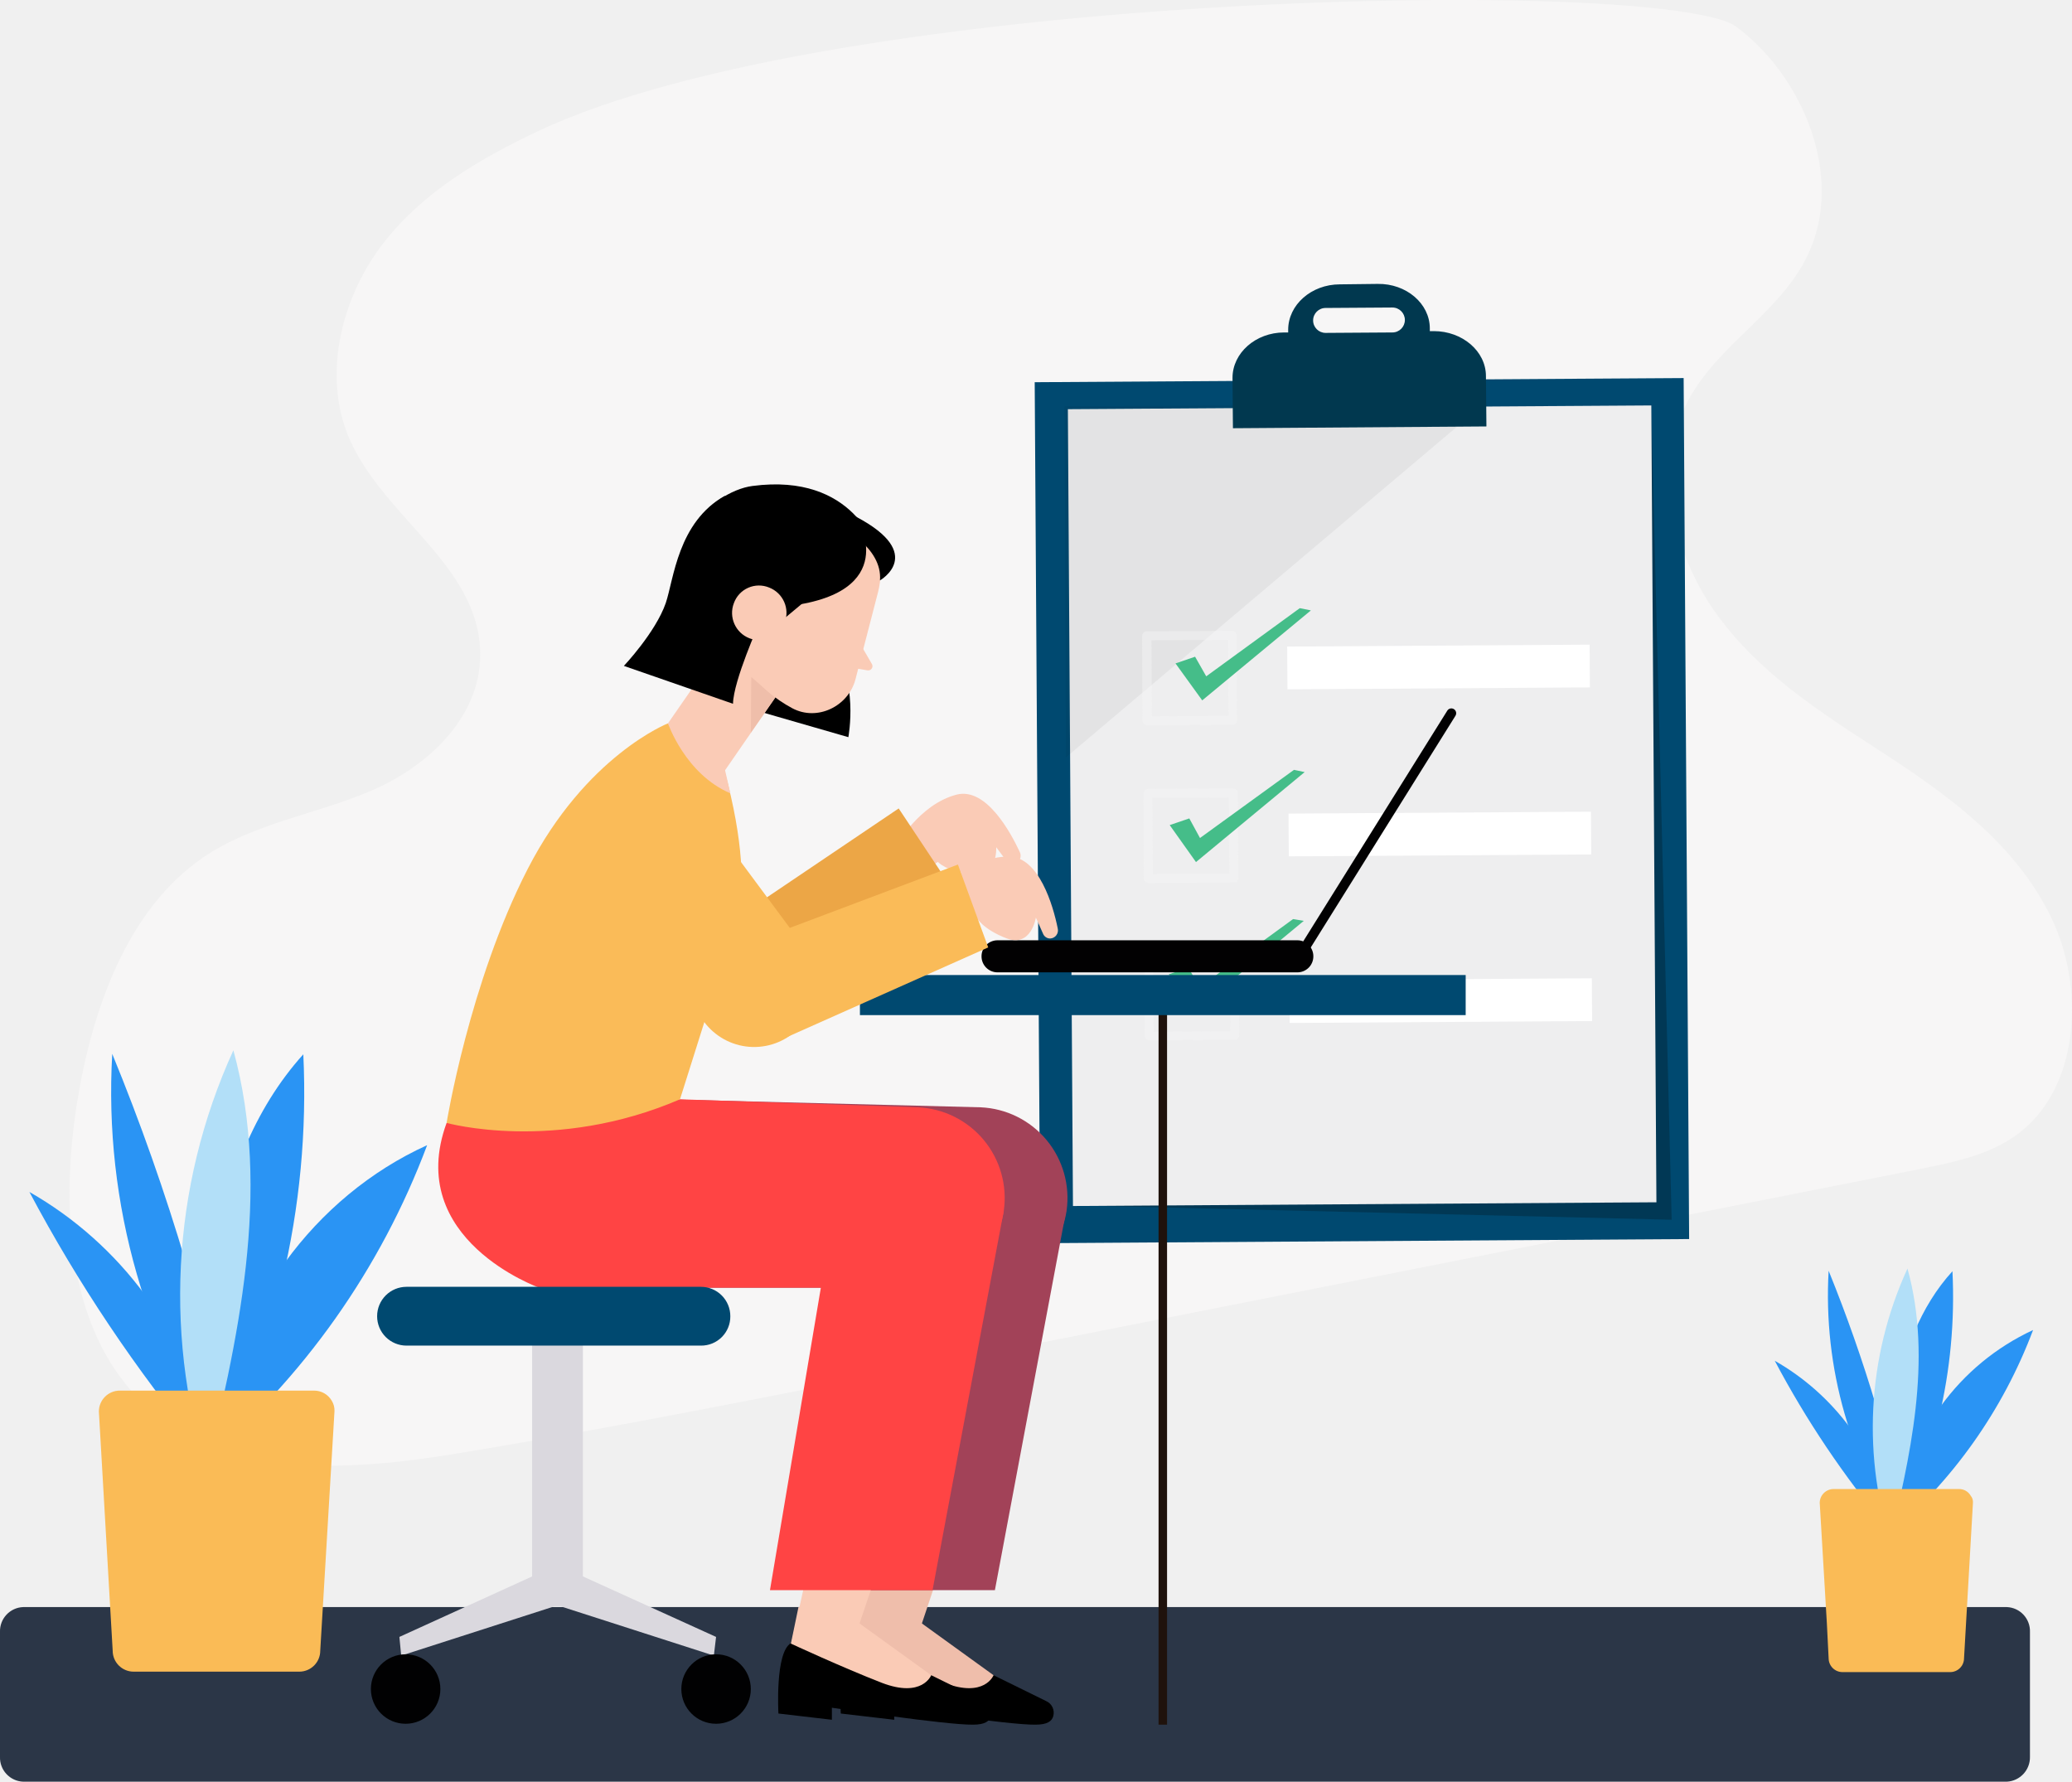
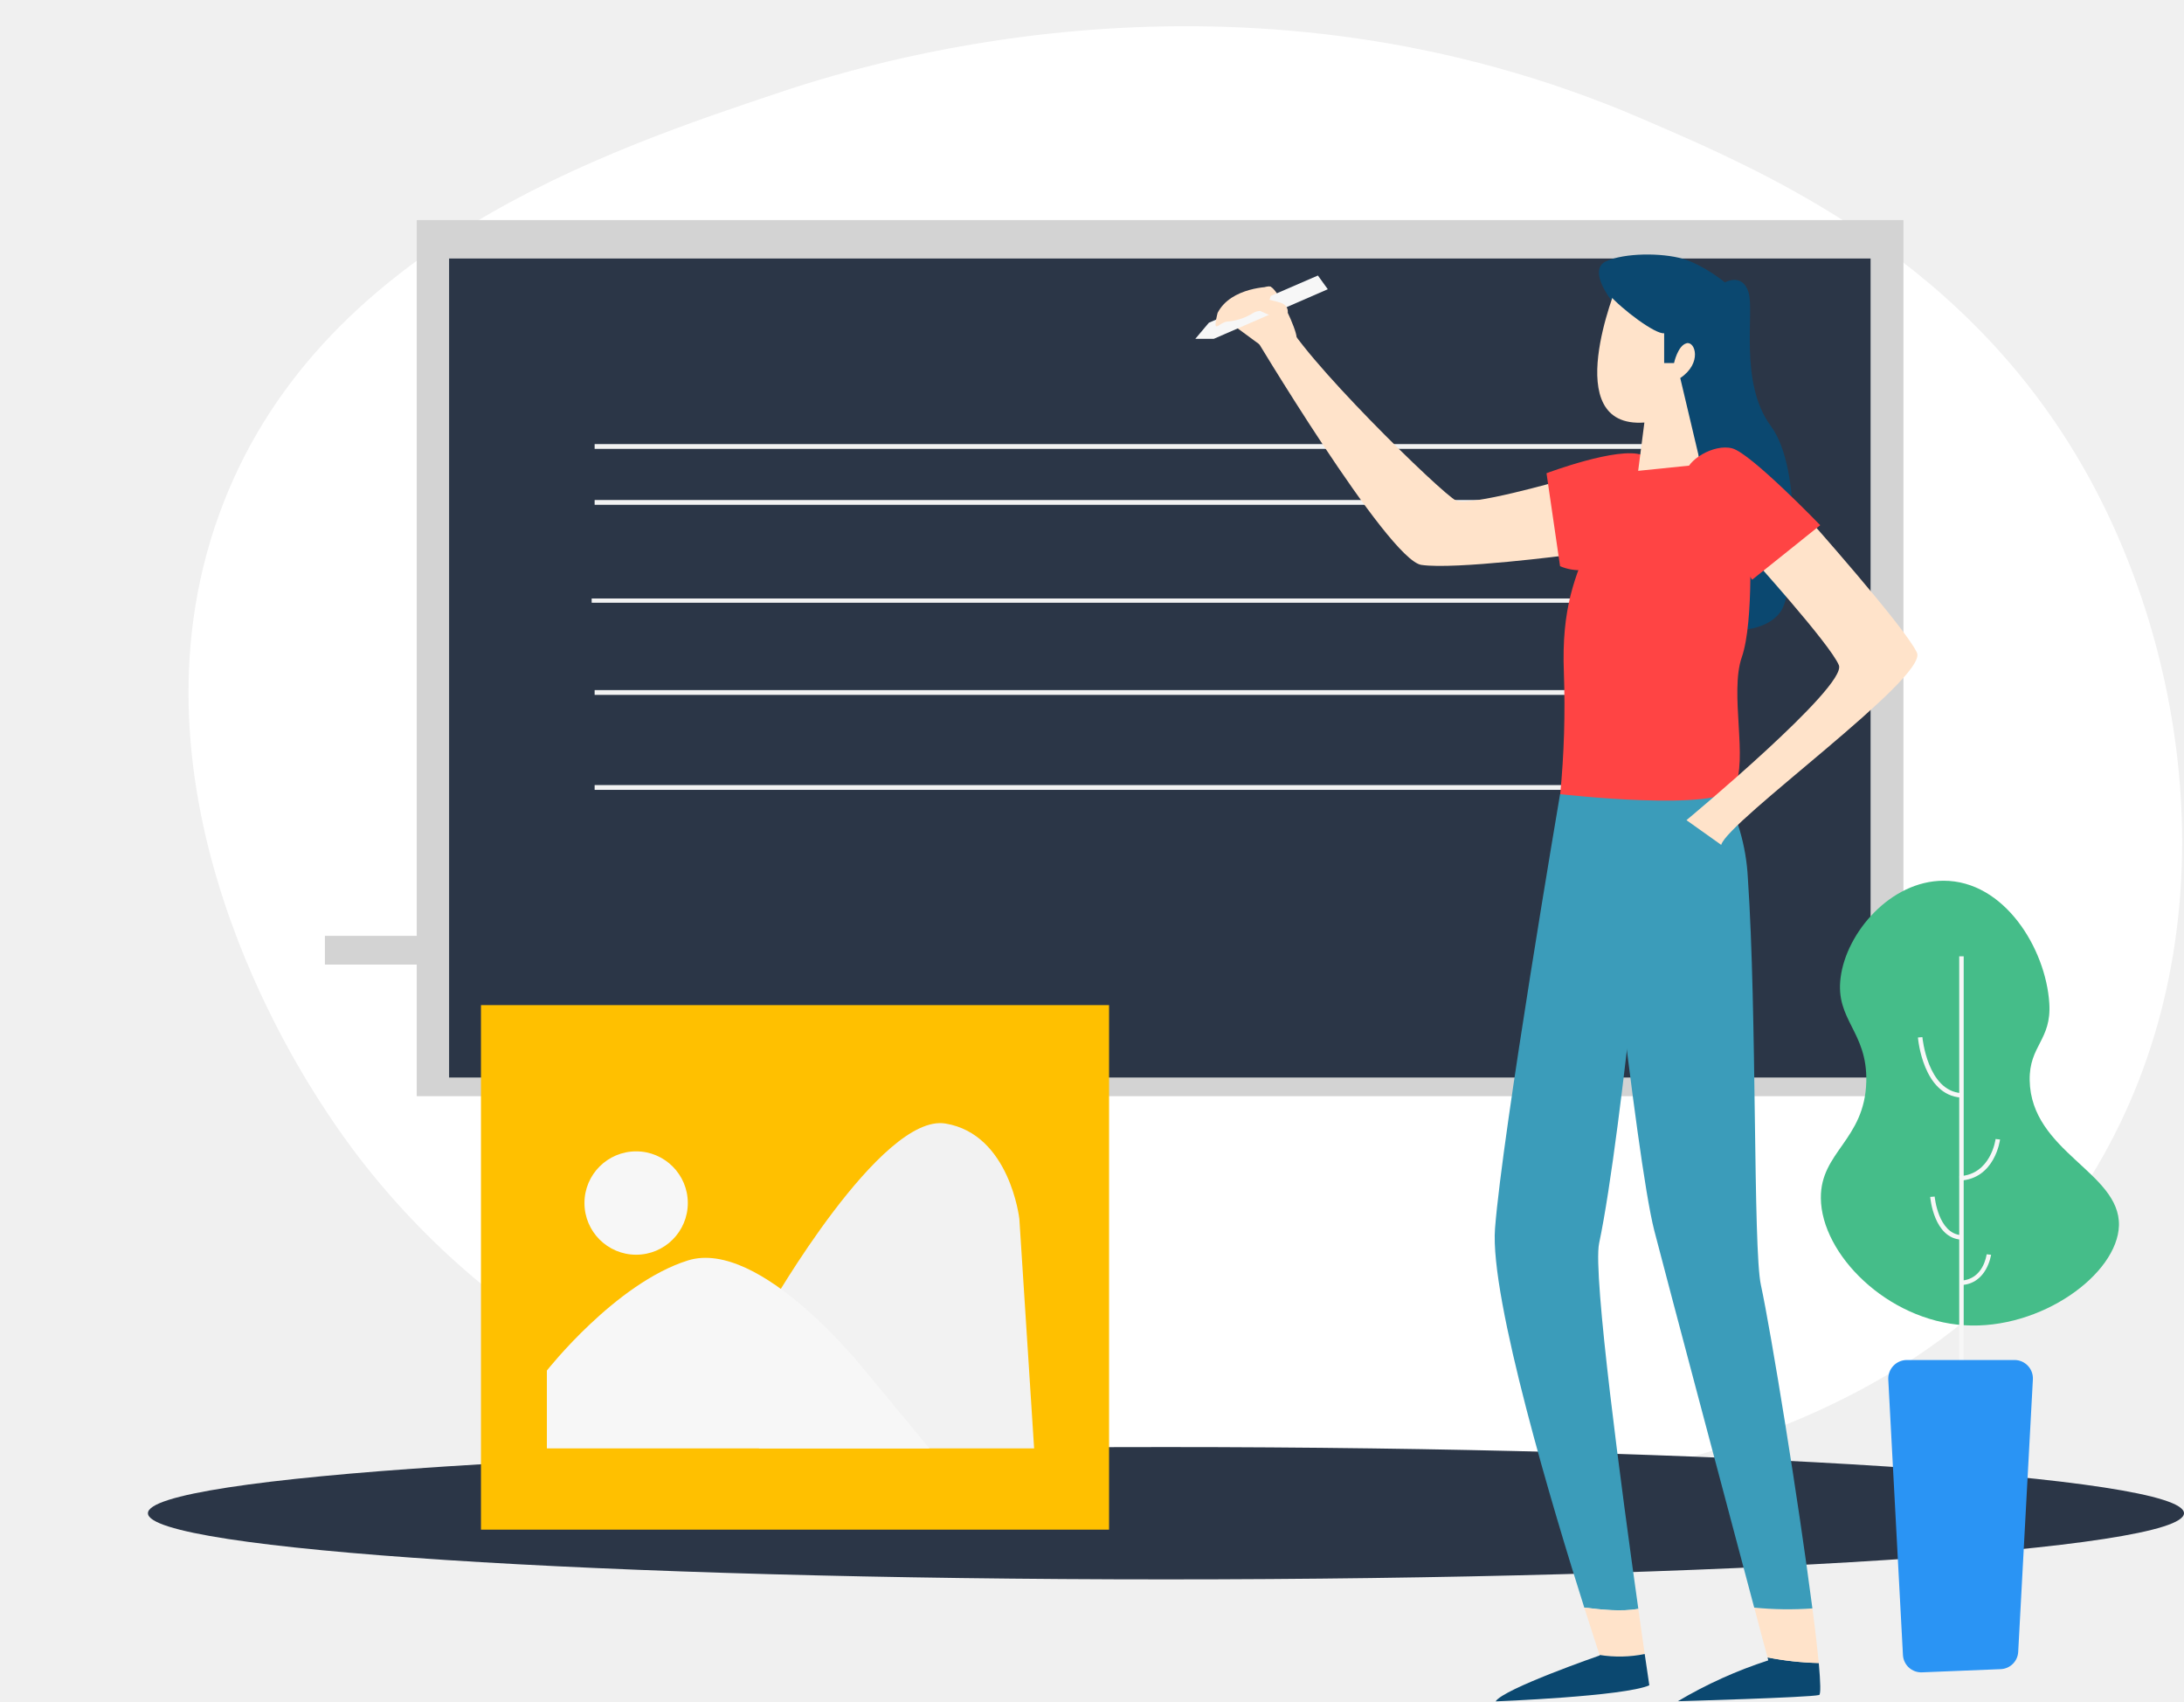
- <svg xmlns="http://www.w3.org/2000/svg" width="465.2" height="400" viewBox="0 0 465.2 400">
-   <g id="producer" transform="translate(-49.3 -74.061)">
-     <g id="Group_271" data-name="Group 271" transform="translate(64.912 74.061)">
-       <path id="Path_514" data-name="Path 514" d="M169.684,103.7c-12.749,6.1-25.5,13.5-34.431,25.1s-13.4,28.3-8.1,42.3c7.165,18.7,29.872,29.5,29.965,49.8.093,14.5-12.284,25.6-24.753,30.8-12.47,5.3-26.242,7.2-37.5,14.9-17.03,11.7-25.033,34.2-28.383,55.8-3.443,22.4-2.047,47.9,12.563,64.2,18.146,20.2,48.2,17.9,73.981,13.6,34.338-5.7,68.491-12.5,102.643-19.3L480.4,336.5c8-1.6,16.378-3.3,22.892-8.6,12.935-10.6,14.052-32.4,6.514-47.9-7.538-15.6-21.5-26.2-35.269-35.3-13.866-9.1-28.476-17.8-38.805-31.4-10.423-13.5-15.541-33.5-7.631-48.9,6.7-13,20.938-20,27.173-33.3,8.189-17.5-1.21-39.9-16.1-51C424.2,68.8,237.244,71.6,169.684,103.7Z" transform="translate(-64.912 -74.061)" fill="#f7f6f6" />
+ <svg xmlns="http://www.w3.org/2000/svg" width="513.542" height="400" viewBox="0 0 513.542 400">
+   <g id="Teacher" transform="translate(-150 -15)">
+     <g id="Gloor" transform="translate(150 15)">
+       <path id="Path_3" data-name="Path 3" d="M300.562,578.413c-6.713-10.215-48.934-74.608-25.071-140.328,22.749-62.684,90.677-85.392,132.357-99.308,25.294-8.444,110.531-33.05,202.035,6.325,30,12.9,77.791,33.461,105.885,85.582,24.34,45.131,32.2,110.789-.254,163.321-36.971,59.9-106.363,70.4-148.9,76.853C489.393,682.56,361.141,670.827,300.562,578.413Z" transform="translate(-223.927 -317.244)" fill="#fff" />
+       <ellipse id="Ellipse_5" data-name="Ellipse 5" cx="239.378" cy="15.556" rx="239.378" ry="15.556" transform="translate(34.785 340.213)" fill="#2b3647" />
+       <path id="Path_4" data-name="Path 4" d="M150,15" transform="translate(-150 -15)" fill="#f2f2f2" />
    </g>
-     <path id="Path_515" data-name="Path 515" d="M499.844,502.9H54.516a5.409,5.409,0,0,1-5.216-5.6v-28a5.409,5.409,0,0,1,5.216-5.6H499.844a5.409,5.409,0,0,1,5.216,5.6v28A5.473,5.473,0,0,1,499.844,502.9Z" transform="translate(0 -28.839)" fill="#2b3647" />
-     <g id="Group_278" data-name="Group 278" transform="translate(447.76 358.861)">
-       <g id="Group_277" data-name="Group 277">
-         <g id="Group_272" data-name="Group 272" transform="translate(0 20.7)">
-           <path id="Path_516" data-name="Path 516" d="M507.5,443.9a54.409,54.409,0,0,0-26.2-35.5,215.784,215.784,0,0,0,25.2,37.5Z" transform="translate(-481.3 -408.4)" fill="#2a94f4" />
-         </g>
-         <g id="Group_273" data-name="Group 273" transform="translate(11.932 0.5)">
-           <path id="Path_517" data-name="Path 517" d="M511,449.4a96.167,96.167,0,0,1-17.6-61.2A334.933,334.933,0,0,1,511.8,450Z" transform="translate(-493.232 -388.2)" fill="#2a94f4" />
-         </g>
-         <g id="Group_274" data-name="Group 274" transform="translate(24.6 0.6)">
-           <path id="Path_518" data-name="Path 518" d="M507.4,450c-.4-10.8-.8-21.7.9-32.4s5.6-21.3,12.9-29.3a117.113,117.113,0,0,1-15.3,63.9Z" transform="translate(-505.9 -388.3)" fill="#2a94f4" />
-         </g>
-         <g id="Group_275" data-name="Group 275" transform="translate(22.013)">
-           <path id="Path_519" data-name="Path 519" d="M507.9,451a85.573,85.573,0,0,1,3.2-63.3c5.7,20.5.6,42.4-4.4,63.1Z" transform="translate(-503.313 -387.7)" fill="#b2dff8" />
-         </g>
-         <g id="Group_276" data-name="Group 276" transform="translate(25.2 13.8)">
-           <path id="Path_520" data-name="Path 520" d="M508.9,443.4a53.1,53.1,0,0,1,30.4-41.9,111.73,111.73,0,0,1-32.8,46.3Z" transform="translate(-506.5 -401.5)" fill="#2a94f4" />
-         </g>
+     <g id="Teaching_Materials" transform="translate(226.398 66.743)">
+       <rect id="Rectangle_44" data-name="Rectangle 44" width="381.59" height="6.747" transform="translate(0 168.283)" fill="#d3d3d3" />
+       <rect id="Rectangle_45" data-name="Rectangle 45" width="349.579" height="205.976" transform="translate(21.591)" fill="#d3d3d3" />
+       <rect id="Rectangle_46" data-name="Rectangle 46" width="334.248" height="192.557" transform="translate(29.2 9.034)" fill="#2b3647" />
+       <rect id="Rectangle_49" data-name="Rectangle 49" width="60.65" height="5.06" transform="translate(40.708 240.94)" fill="#f7f7f7" />
+       <path id="Path_31" data-name="Path 31" d="M0,0H147.688V123.323H0Z" transform="translate(36.697 184.564)" fill="#ffc000" />
+       <path id="Path_5" data-name="Path 5" d="M1001.325,1214.92s26.2-45.764,41.345-43.239,17.359,22.408,17.359,22.408l3.472,53.97H998.8Z" transform="translate(-896.739 -959.272)" fill="#f2f2f2" />
+       <circle id="Ellipse_6" data-name="Ellipse 6" cx="12.151" cy="12.151" r="12.151" transform="translate(61.031 218.948)" fill="#f7f7f7" />
+       <path id="Path_6" data-name="Path 6" d="M840.8,1298.436s16.1-20.515,33.139-25.88,41.661,25.88,41.661,25.88l15.149,18.306H840.8v-18.306Z" transform="translate(-788.606 -1027.954)" fill="#f7f7f7" />
+       <g id="Group_6" data-name="Group 6" transform="translate(63.423 52.665)">
+         <rect id="Rectangle_52" data-name="Rectangle 52" width="262.015" height="1.125" fill="#f2f2f2" />
      </g>
-       <path id="Path_521" data-name="Path 521" d="M525.8,440.3l-2,34.9a3.116,3.116,0,0,1-3.1,3.1H496.5a3.116,3.116,0,0,1-3.1-3.1l-.4-7.9-1.6-27a3.116,3.116,0,0,1,3.1-3.1h28.2a2.984,2.984,0,0,1,2.6,1.5h0A2.2,2.2,0,0,1,525.8,440.3Z" transform="translate(-481.3 -387.7)" fill="#fabb56" />
-     </g>
-     <g id="Group_285" data-name="Group 285" transform="translate(55.9 309.861)">
-       <g id="Group_284" data-name="Group 284">
-         <g id="Group_279" data-name="Group 279" transform="translate(0 31.8)">
-           <path id="Path_522" data-name="Path 522" d="M96.2,425.2a83.9,83.9,0,0,0-40.3-54.7,342.3,342.3,0,0,0,38.8,57.9Z" transform="translate(-55.9 -370.5)" fill="#2a94f4" />
-         </g>
-         <g id="Group_280" data-name="Group 280" transform="translate(18.342 0.8)">
-           <path id="Path_523" data-name="Path 523" d="M101.6,433.8a148.207,148.207,0,0,1-27.1-94.3,494.705,494.705,0,0,1,28.3,95.3Z" transform="translate(-74.242 -339.5)" fill="#2a94f4" />
-         </g>
-         <g id="Group_281" data-name="Group 281" transform="translate(38 0.9)">
-           <path id="Path_524" data-name="Path 524" d="M96.1,434.8c-.6-16.7-1.2-33.5,1.4-50s8.7-32.8,19.9-45.2a182.208,182.208,0,0,1-23.5,98.5Z" transform="translate(-93.9 -339.6)" fill="#2a94f4" />
-         </g>
-         <g id="Group_282" data-name="Group 282" transform="translate(33.844)">
-           <path id="Path_525" data-name="Path 525" d="M96.8,436.3a132.343,132.343,0,0,1,4.9-97.6c8.7,31.7,1,65.3-6.8,97.2Z" transform="translate(-89.744 -338.7)" fill="#b2dff8" />
-         </g>
-         <g id="Group_283" data-name="Group 283" transform="translate(38.8 21.3)">
-           <path id="Path_526" data-name="Path 526" d="M98.3,424.6c3-27.7,21.5-53.1,46.9-64.6a172.042,172.042,0,0,1-50.5,71.4Z" transform="translate(-94.7 -360)" fill="#2a94f4" />
-         </g>
+       <g id="Group_7" data-name="Group 7" transform="translate(63.423 65.814)">
+         <rect id="Rectangle_53" data-name="Rectangle 53" width="262.015" height="1.125" fill="#f2f2f2" />
      </g>
-       <path id="Path_527" data-name="Path 527" d="M124.4,419.7l-3.2,53.8a4.7,4.7,0,0,1-4.7,4.7H79.3a4.7,4.7,0,0,1-4.7-4.7l-.7-12.1-2.4-41.6a4.7,4.7,0,0,1,4.7-4.7h43.6a4.58,4.58,0,0,1,4,2.3h0A4.143,4.143,0,0,1,124.4,419.7Z" transform="translate(-55.9 -338.7)" fill="#fabb56" />
-     </g>
-     <g id="To_Do_List" transform="translate(281.609 137.798)">
-       <g id="To_Do_List_1_">
-         <g id="Group_288" data-name="Group 288">
-           <rect id="Rectangle_63" data-name="Rectangle 63" width="145.7" height="193.3" transform="translate(0 22.073) rotate(-0.366)" fill="#004970" />
-           <path id="Path_528" data-name="Path 528" d="M318.2,344.8h2.2l128.7,3.1-4.6-182.8-5.9,1.8Z" transform="translate(-306.09 -137.798)" fill="#030809" opacity="0.26" />
-           <rect id="Rectangle_64" data-name="Rectangle 64" width="131" height="178.9" transform="translate(7.446 28.125) rotate(-0.366)" fill="#eeeeef" />
-           <path id="Path_529" data-name="Path 529" d="M312.8,165.3l94.2-.6-93.9,79.4Z" transform="translate(-306.09 -137.798)" fill="#010102" opacity="0.05" />
-           <g id="Group_287" data-name="Group 287" transform="translate(44.41)">
-             <rect id="Rectangle_65" data-name="Rectangle 65" width="56.9" height="5.3" transform="translate(0.091 26.987) rotate(-0.366)" fill="#01384f" opacity="0.12" />
-             <g id="Group_286" data-name="Group 286">
-               <path id="Path_530" data-name="Path 530" d="M395.7,148.4h-.9v-.6c0-5.6-5.3-10.1-11.7-10l-8.5.1c-6.4,0-11.6,4.6-11.6,10.2v.6h-.9c-6.4,0-11.6,4.6-11.6,10.2l.1,11.3,56.9-.4-.1-11.3C407.4,152.9,402.1,148.4,395.7,148.4Zm-9.3.3-15,.1a2.8,2.8,0,0,1,0-5.6l15-.1a2.8,2.8,0,0,1,0,5.6Z" transform="translate(-350.5 -137.798)" fill="#01384f" />
-             </g>
-           </g>
-         </g>
-         <g id="Group_289" data-name="Group 289" transform="translate(24.11 77.902)" opacity="0.47">
-           <path id="Path_531" data-name="Path 531" d="M350.4,215.7c-6.4,0-12.8.1-19.2.1a1.075,1.075,0,0,0-1,1c0,6.4.1,12.7.1,19.1a1.075,1.075,0,0,0,1,1c6.4,0,12.8-.1,19.2-.1a.908.908,0,0,0,.7-.3h0a.908.908,0,0,0,.3-.7c0-6.4-.1-12.7-.1-19.1A1,1,0,0,0,350.4,215.7Zm-.8,19.1c-5.7,0-11.5.1-17.2.1,0-5.7-.1-11.4-.1-17.1,5.7,0,11.5-.1,17.2-.1C349.5,223.4,349.5,229.1,349.6,234.8Z" transform="translate(-330.2 -215.7)" fill="#f5f5f5" />
-           <path id="Path_532" data-name="Path 532" d="M350.7,251.1c-6.4,0-12.8.1-19.2.1a1.075,1.075,0,0,0-1,1c0,6.4.1,12.7.1,19.1a1.075,1.075,0,0,0,1,1c6.4,0,12.8-.1,19.2-.1a.908.908,0,0,0,.7-.3h0a.908.908,0,0,0,.3-.7c0-6.4-.1-12.7-.1-19.1A1,1,0,0,0,350.7,251.1Zm-.9,19.1c-5.7,0-11.5.1-17.2.1,0-5.7-.1-11.4-.1-17.1,5.7,0,11.5-.1,17.2-.1C349.7,258.8,349.7,264.5,349.8,270.2Z" transform="translate(-330.2 -215.7)" fill="#f5f5f5" />
-           <path id="Path_533" data-name="Path 533" d="M350.9,286.4c-6.4,0-12.8.1-19.2.1a1.075,1.075,0,0,0-1,1c0,6.4.1,12.7.1,19.1a1.075,1.075,0,0,0,1,1c6.4,0,12.8-.1,19.2-.1a.908.908,0,0,0,.7-.3h0a.908.908,0,0,0,.3-.7c0-6.4-.1-12.7-.1-19.1A1.075,1.075,0,0,0,350.9,286.4Zm-.9,19.2c-5.7,0-11.5.1-17.2.1,0-5.7-.1-11.4-.1-17.1,5.7,0,11.5-.1,17.2-.1C349.9,294.1,350,299.8,350,305.6Z" transform="translate(-330.2 -215.7)" fill="#f5f5f5" />
-         </g>
-         <path id="Path_534" data-name="Path 534" d="M337.7,223l4.4-1.5,2.5,4.4,21-15.3,2.5.5-24.4,20.2Z" transform="translate(-306.09 -137.798)" fill="#45bd89" />
-         <path id="Path_535" data-name="Path 535" d="M336.4,259.3l4.4-1.5,2.4,4.4,21.1-15.3,2.4.5-24.4,20.2Z" transform="translate(-306.09 -137.798)" fill="#45bd89" />
-         <path id="Path_536" data-name="Path 536" d="M336.2,292.8l4.4-1.5,2.5,4.4,21-15.3,2.4.4L342.1,301Z" transform="translate(-306.09 -137.798)" fill="#45bd89" />
-         <rect id="Rectangle_66" data-name="Rectangle 66" width="67.9" height="9.6" transform="translate(57.187 156.325) rotate(-0.366)" fill="#fff" />
-         <rect id="Rectangle_67" data-name="Rectangle 67" width="67.9" height="9.6" transform="translate(56.988 118.924) rotate(-0.366)" fill="#fff" />
-         <rect id="Rectangle_68" data-name="Rectangle 68" width="67.9" height="9.6" transform="translate(56.687 81.423) rotate(-0.366)" fill="#fff" />
+       <g id="Group_8" data-name="Group 8" transform="translate(62.725 88.964)">
+         <rect id="Rectangle_54" data-name="Rectangle 54" width="263" height="1" fill="#f2f2f2" />
+       </g>
+       <g id="Group_9" data-name="Group 9" transform="translate(63.423 110.504)">
+         <rect id="Rectangle_55" data-name="Rectangle 55" width="262.015" height="1.125" fill="#f2f2f2" />
+       </g>
+       <g id="Group_10" data-name="Group 10" transform="translate(63.423 132.833)">
+         <rect id="Rectangle_56" data-name="Rectangle 56" width="262.015" height="1.125" fill="#f2f2f2" />
      </g>
    </g>
-     <g id="Girl" transform="translate(132.571 182.812)">
-       <g id="Girl_1_">
-         <g id="Group_292" data-name="Group 292" transform="translate(109.8 50.281)">
-           <g id="Group_290" data-name="Group 290" transform="translate(0 59.869)">
-             <line id="Line_1" data-name="Line 1" y2="163.7" transform="translate(68 4.6)" fill="#004970" stroke="#1f120c" stroke-miterlimit="10" stroke-width="1.908" />
-             <rect id="Rectangle_69" data-name="Rectangle 69" width="136" height="9" fill="#004970" />
-           </g>
-           <g id="Group_291" data-name="Group 291" transform="translate(27.3)">
-             <path id="Path_537" data-name="Path 537" d="M353.3,321.2H286a3.585,3.585,0,0,1-3.6-3.6h0A3.585,3.585,0,0,1,286,314h67.3a3.585,3.585,0,0,1,3.6,3.6h0A3.585,3.585,0,0,1,353.3,321.2Z" transform="translate(-282.4 -261.931)" fill="#020102" />
-             <path id="Path_538" data-name="Path 538" d="M353.8,318.7a1.421,1.421,0,0,1-.6-.2,1.1,1.1,0,0,1-.3-1.5L387,262.4a1.082,1.082,0,0,1,1.8,1.2l-34.1,54.6A1.05,1.05,0,0,1,353.8,318.7Z" transform="translate(-282.4 -261.931)" fill="#020102" />
-           </g>
-         </g>
-         <g id="Group_315" data-name="Group 315">
-           <g id="Group_304" data-name="Group 304" transform="translate(0 138.049)">
-             <g id="Group_301" data-name="Group 301" transform="translate(15.126)">
-               <g id="Group_296" data-name="Group 296" transform="translate(14.1)">
-                 <path id="Path_539" data-name="Path 539" d="M211.3,349.7l70.9,1.8a20.375,20.375,0,0,1,19.3,23.2h0a20.311,20.311,0,0,1-20,17.3H197.2s-30.4-10.8-20.8-37Z" transform="translate(-174.526 -349.7)" fill="#a24258" />
-                 <g id="Group_295" data-name="Group 295" transform="translate(74.374 25)">
-                   <g id="Group_294" data-name="Group 294" transform="translate(1.824 45.4)">
-                     <g id="Group_293" data-name="Group 293" transform="translate(0 43.6)">
-                       <path id="Path_540" data-name="Path 540" d="M285.1,479l11.8,5.8a2.857,2.857,0,0,1,1.6,3.4c-.3,1.1-1.3,1.9-4,1.9-5.9.1-31.7-3.8-31.7-3.8V489l-12-1.4s-.8-13.7,2.8-15.8Z" transform="translate(-250.724 -463.7)" />
-                       <path id="Path_541" data-name="Path 541" d="M266,465.2,285.1,479s-2,5.2-11.1,1.7c-9-3.5-20.4-8.8-20.4-8.8l1.7-8.2Z" transform="translate(-250.724 -463.7)" fill="#efbeab" />
-                     </g>
-                     <path id="Path_542" data-name="Path 542" d="M253.7,471.9l11.5-51.8,19,1.8-16.1,48.2Z" transform="translate(-250.724 -420.1)" fill="#efbeab" />
-                   </g>
-                   <path id="Path_543" data-name="Path 543" d="M301.4,374.7l-16,85.2H248.9L263,376.1Z" transform="translate(-248.9 -374.7)" fill="#a24258" />
-                 </g>
-               </g>
-               <g id="Group_300" data-name="Group 300">
-                 <path id="Path_544" data-name="Path 544" d="M214.7,349.7l53.4,1.8a20.375,20.375,0,0,1,19.3,23.2h0a20.311,20.311,0,0,1-20,17.3H183.1s-30.4-10.8-20.8-37Z" transform="translate(-160.426 -349.7)" fill="#f44" />
-                 <g id="Group_299" data-name="Group 299" transform="translate(74.474 25)">
-                   <g id="Group_298" data-name="Group 298" transform="translate(1.824 45.4)">
-                     <g id="Group_297" data-name="Group 297" transform="translate(0 43.6)">
-                       <path id="Path_545" data-name="Path 545" d="M271.1,479l11.8,5.8a2.857,2.857,0,0,1,1.6,3.4c-.3,1.1-1.3,1.9-4,1.9-5.9.1-31.7-3.8-31.7-3.8V489l-12-1.4s-.8-13.7,2.8-15.8Z" transform="translate(-236.724 -463.7)" />
-                       <path id="Path_546" data-name="Path 546" d="M252,465.2,271.1,479s-2,5.2-11.1,1.7c-9-3.5-20.4-8.8-20.4-8.8l1.7-8.2Z" transform="translate(-236.724 -463.7)" fill="#facbb6" />
-                     </g>
-                     <path id="Path_547" data-name="Path 547" d="M239.7,471.9l11.5-51.8,19.1,1.8-16.2,48.2Z" transform="translate(-236.724 -420.1)" fill="#facbb6" />
-                   </g>
-                   <path id="Path_548" data-name="Path 548" d="M287.4,374.7l-16,85.2H234.9L249,376.1Z" transform="translate(-234.9 -374.7)" fill="#f44" />
-                 </g>
-               </g>
-             </g>
-             <g id="Group_303" data-name="Group 303" transform="translate(0 42.1)">
-               <g id="Group_302" data-name="Group 302" transform="translate(6.4 8.8)">
-                 <rect id="Rectangle_70" data-name="Rectangle 70" width="11.4" height="62.9" transform="translate(29.8)" fill="#dad8de" />
-                 <path id="Path_549" data-name="Path 549" d="M184.4,455.5l-32.7,14.9.4,4.2,34.2-11Z" transform="translate(-151.7 -400.6)" fill="#dad8de" />
-                 <path id="Path_550" data-name="Path 550" d="M190,455.5l32.8,14.9-.5,4.2-34.2-11Z" transform="translate(-151.7 -400.6)" fill="#dad8de" />
-               </g>
-               <circle id="Ellipse_10" data-name="Ellipse 10" cx="7.8" cy="7.8" r="7.8" transform="translate(0 82.5)" fill="#010102" />
-               <circle id="Ellipse_11" data-name="Ellipse 11" cx="7.8" cy="7.8" r="7.8" transform="translate(69.7 82.5)" fill="#010102" />
-               <path id="Path_551" data-name="Path 551" d="M219.4,405H153.3a6.594,6.594,0,0,1-6.6-6.6h0a6.594,6.594,0,0,1,6.6-6.6h66.1a6.594,6.594,0,0,1,6.6,6.6h0A6.531,6.531,0,0,1,219.4,405Z" transform="translate(-145.3 -391.8)" fill="#004970" />
-             </g>
-           </g>
-           <g id="Group_310" data-name="Group 310" transform="translate(17 53.649)">
-             <g id="Group_306" data-name="Group 306" transform="translate(29.1 8.2)">
-               <path id="Path_552" data-name="Path 552" d="M210.9,273.5,239,311.4a14.043,14.043,0,0,1-1.5,18.4h0a14,14,0,0,1-21-1.7l-25.1-34Z" transform="translate(-191.4 -273.5)" fill="#eca646" />
-               <g id="Group_305" data-name="Group 305" transform="translate(31.5 7.609)">
-                 <path id="Path_553" data-name="Path 553" d="M263.2,292.9s5.1-9.4,13.6-11.6c6.6-1.7,12.1,8.4,14.2,12.9a1.963,1.963,0,0,1-1.2,2.7h0a1.615,1.615,0,0,1-1.8-.7l-2.3-3.1s.4,6.8-5.4,6.1c-5.8-.6-7.7-2.8-7.7-2.8l-6.5,4.5Z" transform="translate(-222.9 -281.109)" fill="#facbb6" />
-                 <path id="Path_554" data-name="Path 554" d="M222.9,312l40.9-27.6,10.9,16.4-42.3,32.5Z" transform="translate(-222.9 -281.109)" fill="#eca646" />
-               </g>
-             </g>
-             <path id="Path_555" data-name="Path 555" d="M212,265.3s-18.4,7.2-31.5,32.7-18.2,57-18.2,57,24.3,6.8,52.4-5.3l10-31.7s8.7-10.2,0-42Z" transform="translate(-162.3 -265.3)" fill="#fabb58" />
-             <g id="Group_309" data-name="Group 309" transform="translate(32.7 12.4)">
-               <g id="Group_307" data-name="Group 307" transform="translate(35.9 17.5)">
-                 <path id="Path_556" data-name="Path 556" d="M272.7,303.1s7-7.9,15.8-7.9c6.8,0,10,11.1,11,16.1a1.826,1.826,0,0,1-1.7,2.3h0a1.714,1.714,0,0,1-1.6-1.1l-1.6-3.6s-1,6.7-6.5,4.7c-5.5-2.1-6.8-4.7-6.8-4.7l-7.3,2.8Z" transform="translate(-230.9 -295.2)" fill="#facbb6" />
-                 <path id="Path_557" data-name="Path 557" d="M230.9,314.4,277.1,297l6.8,18.6-48.7,21.7Z" transform="translate(-230.9 -295.2)" fill="#fabb58" />
-               </g>
-               <g id="Group_308" data-name="Group 308">
-                 <path id="Path_558" data-name="Path 558" d="M214.5,277.7l28.1,37.9a14.043,14.043,0,0,1-1.5,18.4h0a14,14,0,0,1-21-1.7l-25.1-34Z" transform="translate(-195 -277.7)" fill="#fabb58" />
-               </g>
-             </g>
-           </g>
-           <g id="Group_314" data-name="Group 314" transform="translate(56.8)">
-             <path id="Path_559" data-name="Path 559" d="M236,247.8l12.4.4c6.6,6.9,4.1,20.2,4.1,20.2l-20.1-5.8Z" transform="translate(-202.1 -211.651)" />
-             <path id="Path_560" data-name="Path 560" d="M237.4,257.6,224.7,276,212,265.3l18.5-26.7Z" transform="translate(-202.1 -211.651)" fill="#facbb6" />
-             <path id="Path_561" data-name="Path 561" d="M230.6,267.4l.1-12.5,5.4,4.6Z" transform="translate(-202.1 -211.651)" fill="#efbeaa" />
-             <path id="Path_562" data-name="Path 562" d="M253.5,220.5s8.4,4,5.7,15.2c0,0-2.1,8.1-5.1,19.7-1.6,6.1-8.6,9.5-14.2,6.5a30.874,30.874,0,0,1-9.9-8.4l-3.7-6.2c-8-16.7,9-34.8,26-27.4Z" transform="translate(-202.1 -211.651)" fill="#facbb6" />
-             <path id="Path_563" data-name="Path 563" d="M254.9,247l2.9,5a.955.955,0,0,1-1,1.4l-4.1-.7Z" transform="translate(-202.1 -211.651)" fill="#facbb6" />
-             <g id="Group_312" data-name="Group 312" transform="translate(48 41.949)">
-               <g id="Group_311" data-name="Group 311">
-                 <path id="Path_564" data-name="Path 564" d="M250.1,253.6" transform="translate(-250.1 -253.6)" fill="none" stroke="#000" stroke-linecap="round" stroke-linejoin="round" stroke-miterlimit="10" stroke-width="0.477" />
-                 <path id="Path_565" data-name="Path 565" d="M253.2,255.6" transform="translate(-250.1 -253.6)" fill="none" stroke="#000" stroke-linecap="round" stroke-linejoin="round" stroke-miterlimit="10" stroke-width="0.477" />
-               </g>
-             </g>
-             <path id="Path_566" data-name="Path 566" d="M236.1,237s2.6-28.4,22.6-10.7c0,0-4.8-17.3-27.7-14.3-4.8.6-10.8,4.6-12.9,8.9-3.4,7.1-1.1,14.6,2.1,28.2l10.4-6.8C231.6,240.6,236.1,237,236.1,237Z" transform="translate(-202.1 -211.651)" />
-             <path id="Path_567" data-name="Path 567" d="M230.9,227l1.4,12.4c32.4-.7,22.9-18.5,22.9-18.5S233.2,206.8,230.9,227Z" transform="translate(-202.1 -211.651)" />
-             <path id="Path_568" data-name="Path 568" d="M244.3,236.6l-6,5-3.1-8.8Z" transform="translate(-202.1 -211.651)" />
-             <path id="Path_569" data-name="Path 569" d="M250.5,221.1s9.7,4.6,9.1,12.1c0,0,10.4-5.9-5.2-14.2C245.2,214.1,250.5,221.1,250.5,221.1Z" transform="translate(-202.1 -211.651)" />
-             <path id="Path_570" data-name="Path 570" d="M232.5,242.8s-5.8,12.9-5.9,18.1l-24.5-8.5s7.1-7.5,9.4-14.1c1.8-5.3,2.7-18.2,13.3-24.1l-.5,17.2Z" transform="translate(-202.1 -211.651)" />
-             <g id="Group_313" data-name="Group 313" transform="translate(24.3 22.697)">
-               <path id="Path_571" data-name="Path 571" d="M226.8,238.3a6.11,6.11,0,1,0,7.9-3.5A5.977,5.977,0,0,0,226.8,238.3Z" transform="translate(-226.4 -234.347)" fill="#facbb6" />
-               <path id="Path_572" data-name="Path 572" d="M231.9,237.6" transform="translate(-226.4 -234.347)" fill="none" stroke="#000" stroke-linecap="round" stroke-linejoin="round" stroke-miterlimit="10" stroke-width="0.477" />
-               <path id="Path_573" data-name="Path 573" d="M234.6,242.6" transform="translate(-226.4 -234.347)" fill="none" stroke="#000" stroke-linecap="round" stroke-linejoin="round" stroke-miterlimit="10" stroke-width="0.477" />
-             </g>
-             <path id="Path_574" data-name="Path 574" d="M212,265.3s3.9,11.4,14,15.7l-2.9-12.7Z" transform="translate(-202.1 -211.651)" fill="#facbb6" />
-           </g>
-         </g>
+     <g id="Person" transform="translate(431.065 74.839)">
+       <path id="Path_7" data-name="Path 7" d="M1344.172,1167.206c-3.9-27.776-10.758-78.755-9.221-85.951,5.548-26.2,12.97-107.355,12.97-107.355l-22.153,1.762s-13.532,79.392-15.294,102.107c-1.274,16.456,13.832,66.572,20.991,89.138C1335.588,1167.394,1340.086,1167.919,1344.172,1167.206Z" transform="translate(-1240.003 -848.786)" fill="#3b9cba" />
+       <path id="Path_8" data-name="Path 8" d="M1380.806,1499.671c-.412-2.886-.937-6.447-1.5-10.571-4.086.675-8.621.187-12.707-.3,1.987,6.3,3.374,10.458,3.6,11.133A28.864,28.864,0,0,0,1380.806,1499.671Z" transform="translate(-1275.138 -1170.68)" fill="#ffe3ca" />
+       <path id="Path_9" data-name="Path 9" d="M1335.44,1518.125a.291.291,0,0,1,.037.113s-22.715,7.872-24.477,10.8c0,0,30.287-1.162,36.135-3.786,0,0-.412-2.736-1.087-7.347A29.694,29.694,0,0,1,1335.44,1518.125Z" transform="translate(-1240.38 -1188.872)" fill="#0b4870" />
+       <path id="Path_10" data-name="Path 10" d="M1446.554,1520.712a104.833,104.833,0,0,0-21.254,9.6s30.887-.862,33.211-1.462c.412-.112.337-2.924-.075-7.534A68.693,68.693,0,0,1,1446.4,1520C1446.516,1520.487,1446.554,1520.712,1446.554,1520.712Z" transform="translate(-1311.835 -1190.184)" fill="#0b4870" />
+       <path id="Path_11" data-name="Path 11" d="M1473.2,1488.7c1.574,5.96,2.7,10.2,3.149,11.77a72.919,72.919,0,0,0,12.032,1.312c-.337-3.411-.825-7.834-1.5-12.857A83.464,83.464,0,0,1,1473.2,1488.7Z" transform="translate(-1341.78 -1170.617)" fill="#ffe3ca" />
+       <path id="Path_12" data-name="Path 12" d="M1410.185,995.4a48.143,48.143,0,0,0-6.26-21.4l-29.125,1.125s9.034,86.289,13.382,103.194c3.336,12.857,17.093,64.586,23.5,88.65a79.484,79.484,0,0,0,13.682.188c-3.224-24.927-9.746-65.148-12.108-76.018C1411.385,1082.667,1412.359,1027.115,1410.185,995.4Z" transform="translate(-1280.265 -848.849)" fill="#3b9cba" />
+       <path id="Path_13" data-name="Path 13" d="M1229.932,716.859s-21.254,6.11-24.477,4.648c-3.186-1.462-37-34.373-40.783-43.707l-7.572,3.486s32.349,54.2,40.221,55.364,34.673-2.324,34.673-2.324Z" transform="translate(-1144.168 -663.677)" fill="#ffe3ca" />
+       <path id="Path_14" data-name="Path 14" d="M1342.9,769.465l3.186,21.853a11.579,11.579,0,0,0,10.8-.862c5.548-3.486,14.094-23.165,8.509-25.264S1342.9,769.465,1342.9,769.465Z" transform="translate(-1260.322 -718.046)" fill="#f44" />
+       <path id="Path_15" data-name="Path 15" d="M1151.1,675.066l-9.9-7.272s8.734-8.734,10.8-7.572c2.024,1.162,5.96,9.933,6.035,11.807S1151.1,675.066,1151.1,675.066Z" transform="translate(-1134.228 -652.622)" fill="#ffe3ca" />
+       <path id="Path_16" data-name="Path 16" d="M1378.7,650.91s-5.66-7.16-1.274-9.184,13.12-2.024,18.068-.6c4.948,1.462,9.9,5.548,9.9,5.548s4.086-2.324,5.548,2.324-2.324,21.254,5.248,31.449,5.548,37.859,2.624,43.107-13.119,6.41-16.006,2.324c-2.924-4.086-13.982-53.6-13.982-53.6Z" transform="translate(-1280.862 -640.124)" fill="#0b4870" />
+       <path id="Path_17" data-name="Path 17" d="M1371.891,761.8s-9.333,12.52-13.12,21.254-7.009,16.306-6.41,31.449a217.389,217.389,0,0,1-.862,28.563s37.747,4.311,40.933-1.612c3.336-6.26-1.162-22.153,1.762-30.587s1.912-29.575,1.612-33.361S1390.221,765.286,1371.891,761.8Z" transform="translate(-1265.698 -716.19)" fill="#f44" />
+       <path id="Path_18" data-name="Path 18" d="M1379.4,659.2s-13.982,33.811,6.41,32.349l-1.462,11.358,14.282-1.462V683.077l5.248-19.529Z" transform="translate(-1280.218 -652.049)" fill="#ffe3ca" />
+       <path id="Path_19" data-name="Path 19" d="M1458.4,802.9s23.877,26.8,26.5,32.611-44.569,39.621-46.031,45.169l-8.171-5.81s37.859-31.449,35.835-36.435c-2.024-4.948-21.216-26.127-21.216-26.127Z" transform="translate(-1315.211 -741.885)" fill="#ffe3ca" />
+       <path id="Path_20" data-name="Path 20" d="M1446.081,792.249l16.006-12.82s-16.306-16.905-20.691-18.067-10.8,2.924-10.8,5.81S1446.081,792.249,1446.081,792.249Z" transform="translate(-1315.148 -715.79)" fill="#f44" />
+       <path id="Path_21" data-name="Path 21" d="M1393.62,667.244v7.01h2.324s.862-4.086,2.924-4.648c2.024-.6,3.786,4.648-1.462,8.172l4.385,18.517,4.648-11.245,2.624-25.04s-4.948-4.648-5.548-4.648-17.767-1.462-17.767-1.462-8.434.3-5.248,4.086C1383.724,661.7,1391.6,667.544,1393.62,667.244Z" transform="translate(-1283.378 -648.736)" fill="#0b4870" />
+       <path id="Path_22" data-name="Path 22" d="M1125.786,664.4l25.639-11.1,2.324,3.224-26.8,11.658H1122.6Z" transform="translate(-1122.6 -648.361)" fill="#f7f7f7" />
+       <path id="Path_23" data-name="Path 23" d="M1135.782,666.5s-.862,3.186-.3,3.186c.6,0,1.462-1.162,2.924-1.162a13.631,13.631,0,0,0,5.81-2.024c.862-.6,2.324-.3,2.924-1.162a12.076,12.076,0,0,0,1.125-2.774l.037-2.174C1148.3,660.354,1138.969,660.354,1135.782,666.5Z" transform="translate(-1130.535 -652.791)" fill="#ffe3ca" />
+       <path id="Path_24" data-name="Path 24" d="M1157.893,669.808s4.648,2.324,6.41,2.624,2.624-2.924,0-3.786S1154.969,666.322,1157.893,669.808Z" transform="translate(-1144.212 -657.297)" fill="#ffe3ca" />
+     </g>
+     <g id="Plant" transform="translate(578.152 222.068)">
+       <g id="Group_11" data-name="Group 11">
+         <path id="Path_25" data-name="Path 25" d="M1548.772,1137.406c-18.217-1.125-33.661-16.718-33.773-29.875-.113-10.871,10.308-13.682,10.683-27.364.3-11.845-7.347-14.469-6.035-24.515,1.349-10.571,11.733-22.715,24.177-22.753,14.319-.038,24.065,15.968,24.89,28.788.562,8.7-4.76,9.933-4.611,18.142.3,16.793,21.254,21.591,20.991,34.111C1584.756,1125.448,1566.689,1138.531,1548.772,1137.406Z" transform="translate(-1514.998 -1032.9)" fill="#45bd89" />
+       </g>
+       <g id="Group_12" data-name="Group 12" transform="translate(32.537 17.768)">
+         <rect id="Rectangle_57" data-name="Rectangle 57" width="1.05" height="95.622" fill="#f7f7f7" />
+       </g>
+       <g id="Group_13" data-name="Group 13" transform="translate(22.829 36.772)">
+         <path id="Path_26" data-name="Path 26" d="M1586.021,1145.207c-8.846-.6-10.083-13.569-10.121-14.132l1.05-.075c0,.113,1.2,12.632,9.146,13.157Z" transform="translate(-1575.9 -1131)" fill="#f7f7f7" />
+       </g>
+       <g id="Group_14" data-name="Group 14" transform="translate(15.852 112.678)">
+         <path id="Path_27" data-name="Path 27" d="M1561.641,1333.5h25.339a4.327,4.327,0,0,1,4.311,4.573l-3.449,64.023a4.29,4.29,0,0,1-4.161,4.086l-18.442.75a4.308,4.308,0,0,1-4.5-4.086l-3.449-64.773A4.379,4.379,0,0,1,1561.641,1333.5Z" transform="translate(-1557.288 -1333.5)" fill="#2a94f4" />
+       </g>
+       <g id="Group_15" data-name="Group 15" transform="translate(25.715 74.256)">
+         <path id="Path_28" data-name="Path 28" d="M1590.834,1241.121c-6.335-.412-7.2-9.633-7.235-10.046l1.05-.075c0,.075.825,8.7,6.26,9.071Z" transform="translate(-1583.6 -1231)" fill="#f7f7f7" />
+       </g>
+       <g id="Group_16" data-name="Group 16" transform="translate(32.575 60.725)">
+         <path id="Path_29" data-name="Path 29" d="M1601.937,1204.683l-.037-1.05c7.422-.375,8.509-8.659,8.509-8.734l1.05.112C1611.458,1195.125,1610.259,1204.308,1601.937,1204.683Z" transform="translate(-1601.9 -1194.9)" fill="#f7f7f7" />
+       </g>
+       <g id="Group_17" data-name="Group 17" transform="translate(32.95 87.826)">
+         <path id="Path_30" data-name="Path 30" d="M1602.937,1274.434l-.037-1.05c5.248-.262,6-5.96,6.035-6.185l1.05.112C1609.947,1267.35,1609.047,1274.134,1602.937,1274.434Z" transform="translate(-1602.9 -1267.2)" fill="#f7f7f7" />
      </g>
    </g>
  </g>
</svg>
